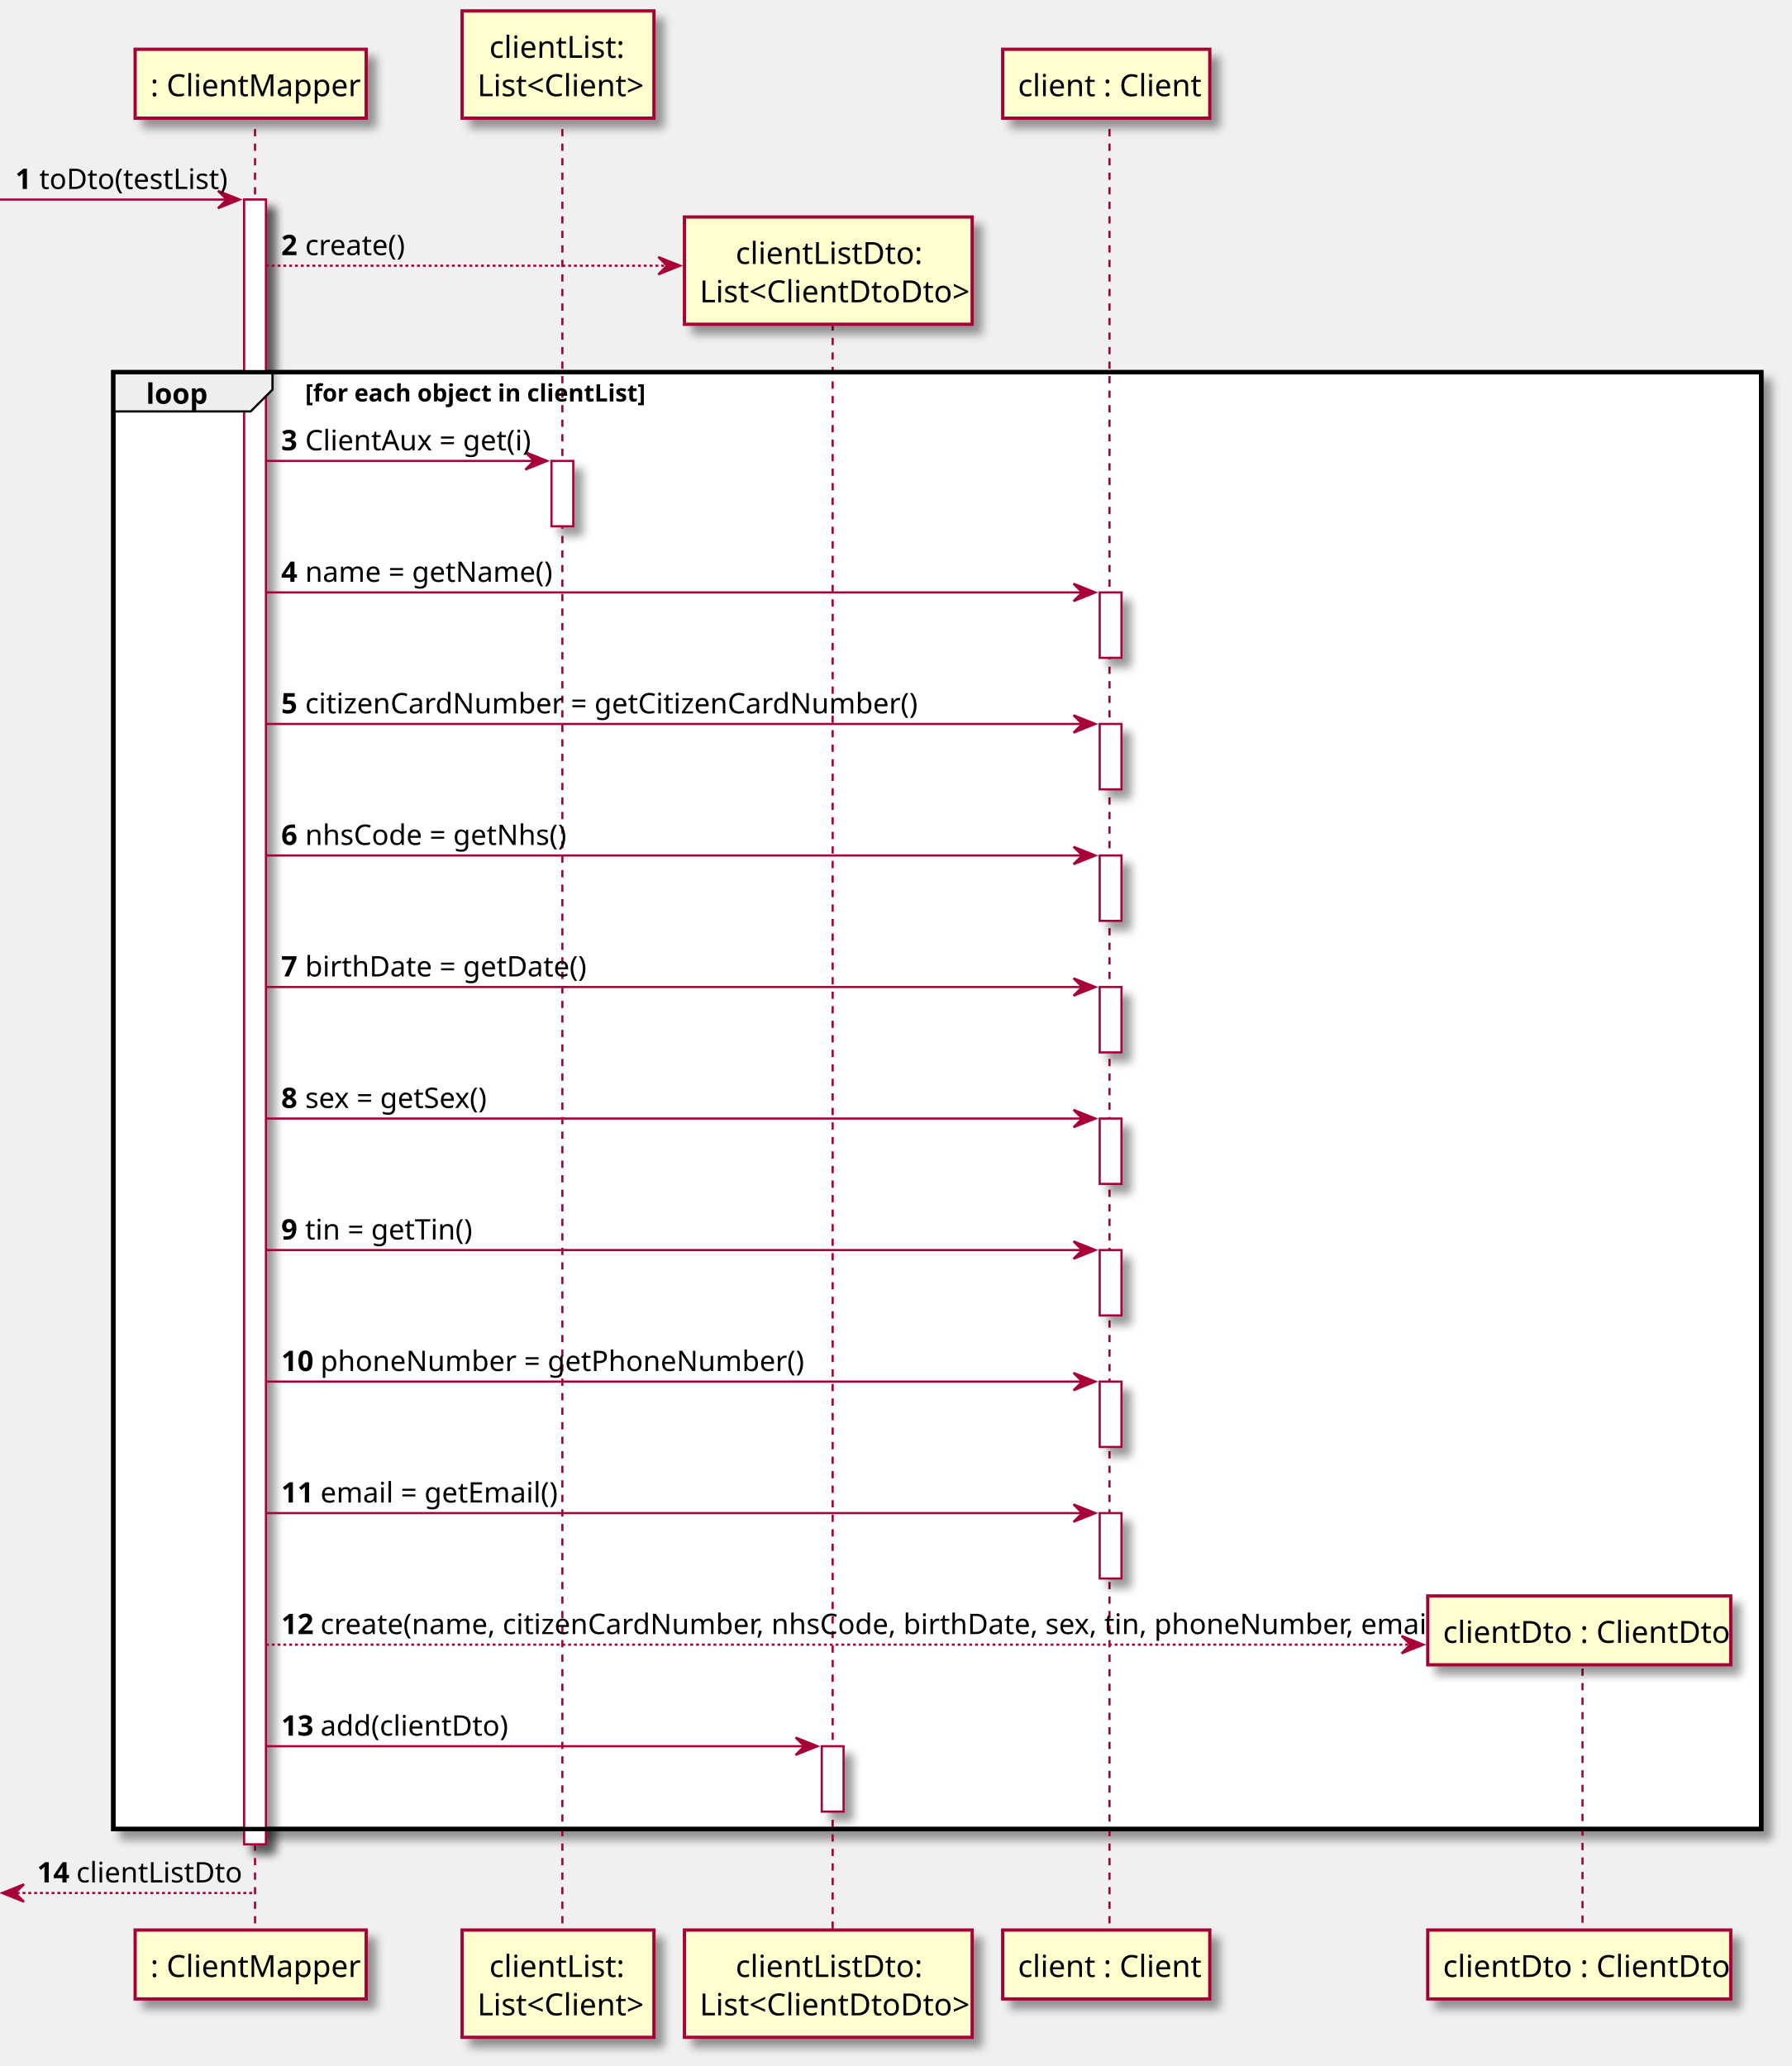
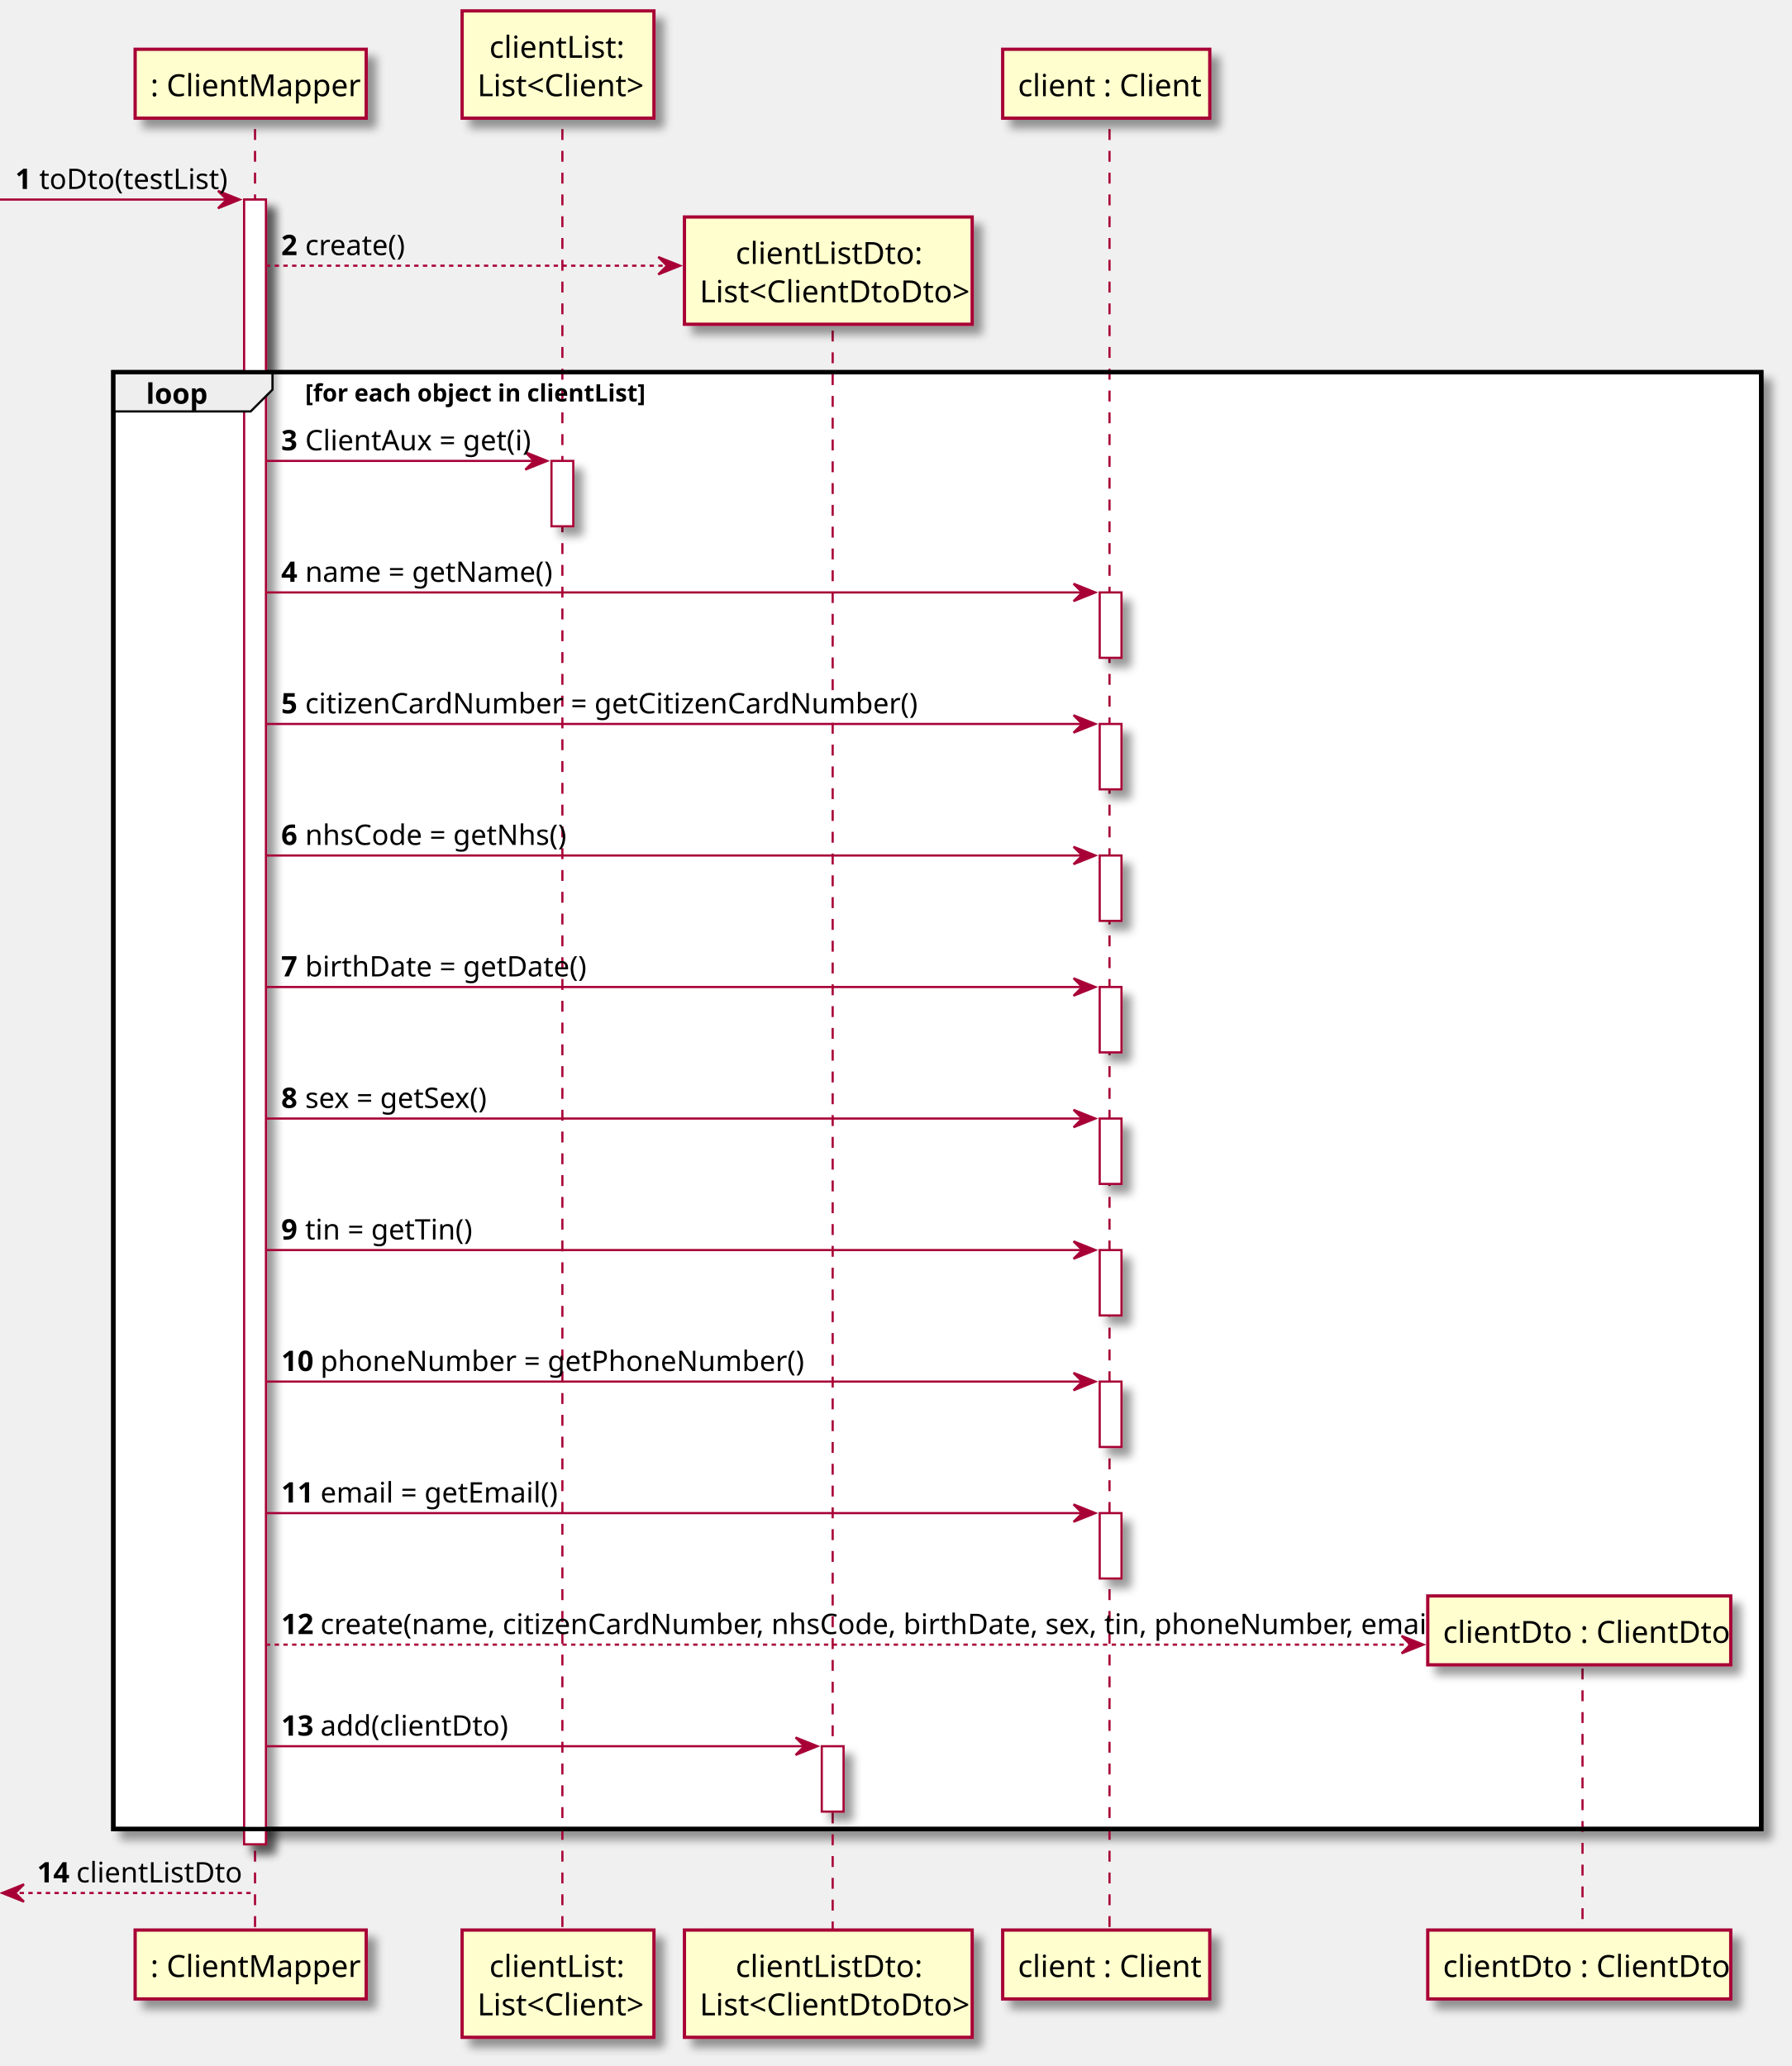
- <svg xmlns="http://www.w3.org/2000/svg" contentScriptType="application/ecmascript" contentStyleType="text/css" height="1422px" preserveAspectRatio="none" style="width:1233px;height:1422px;background:#FFFFFF;" version="1.1" viewBox="0 0 1233 1422" width="1233px" zoomAndPan="magnify">
+ <svg xmlns="http://www.w3.org/2000/svg" contentScriptType="application/ecmascript" contentStyleType="text/css" height="948px" preserveAspectRatio="none" style="width:822px;height:948px;" version="1.1" viewBox="0 0 822 948" width="822px" zoomAndPan="magnify">
  <defs>
    <filter height="300%" id="fcwl4de66nyzh" width="300%" x="-1" y="-1">
-       <feGaussianBlur result="blurOut" stdDeviation="3.0" />
+       <feGaussianBlur result="blurOut" stdDeviation="2.0" />
      <feColorMatrix in="blurOut" result="blurOut2" type="matrix" values="0 0 0 0 0 0 0 0 0 0 0 0 0 0 0 0 0 0 .4 0" />
-       <feOffset dx="6.0" dy="6.0" in="blurOut2" result="blurOut3" />
+       <feOffset dx="4.0" dy="4.0" in="blurOut2" result="blurOut3" />
      <feBlend in="SourceGraphic" in2="blurOut3" mode="normal" />
    </filter>
  </defs>
  <g>
-     <rect fill="#FFFFFF" filter="url(#fcwl4de66nyzh)" height="1132.043" style="stroke:#A80036;stroke-width:1.5;" width="15" x="168" y="137.356" />
-     <rect fill="#FFFFFF" filter="url(#fcwl4de66nyzh)" height="45" style="stroke:#A80036;stroke-width:1.5;" width="15" x="379.5" y="317.238" />
-     <rect fill="#FFFFFF" filter="url(#fcwl4de66nyzh)" height="45" style="stroke:#A80036;stroke-width:1.5;" width="15" x="565.5" y="1201.898" />
-     <rect fill="#FFFFFF" filter="url(#fcwl4de66nyzh)" height="45" style="stroke:#A80036;stroke-width:1.5;" width="15" x="756.75" y="407.766" />
-     <rect fill="#FFFFFF" filter="url(#fcwl4de66nyzh)" height="45" style="stroke:#A80036;stroke-width:1.5;" width="15" x="756.75" y="498.293" />
-     <rect fill="#FFFFFF" filter="url(#fcwl4de66nyzh)" height="45" style="stroke:#A80036;stroke-width:1.5;" width="15" x="756.75" y="588.82" />
-     <rect fill="#FFFFFF" filter="url(#fcwl4de66nyzh)" height="45" style="stroke:#A80036;stroke-width:1.5;" width="15" x="756.75" y="679.348" />
-     <rect fill="#FFFFFF" filter="url(#fcwl4de66nyzh)" height="45" style="stroke:#A80036;stroke-width:1.5;" width="15" x="756.75" y="769.875" />
-     <rect fill="#FFFFFF" filter="url(#fcwl4de66nyzh)" height="45" style="stroke:#A80036;stroke-width:1.5;" width="15" x="756.75" y="860.402" />
-     <rect fill="#FFFFFF" filter="url(#fcwl4de66nyzh)" height="45" style="stroke:#A80036;stroke-width:1.5;" width="15" x="756.75" y="950.93" />
-     <rect fill="#FFFFFF" filter="url(#fcwl4de66nyzh)" height="45" style="stroke:#A80036;stroke-width:1.5;" width="15" x="756.75" y="1041.457" />
-     <rect fill="#FFFFFF" filter="url(#fcwl4de66nyzh)" height="1002.715" style="stroke:#000000;stroke-width:3.0;" width="1134" x="78" y="256.184" />
-     <line style="stroke:#A80036;stroke-width:1.5;stroke-dasharray:5.0,5.0;" x1="175.5" x2="175.5" y1="88.828" y2="1329.926" />
-     <line style="stroke:#A80036;stroke-width:1.5;stroke-dasharray:5.0,5.0;" x1="387" x2="387" y1="88.828" y2="1329.926" />
-     <line style="stroke:#A80036;stroke-width:1.5;stroke-dasharray:5.0,5.0;" x1="573" x2="573" y1="212.519" y2="1329.926" />
-     <line style="stroke:#A80036;stroke-width:1.5;stroke-dasharray:5.0,5.0;" x1="763.5" x2="763.5" y1="88.828" y2="1329.926" />
-     <line style="stroke:#A80036;stroke-width:1.5;stroke-dasharray:5.0,5.0;" x1="1089" x2="1089" y1="1148.414" y2="1329.926" />
-     <rect fill="#FEFECE" filter="url(#fcwl4de66nyzh)" height="47.414" style="stroke:#A80036;stroke-width:2.25;" width="159" x="93" y="33.914" />
-     <text fill="#000000" font-family="sans-serif" font-size="21" lengthAdjust="spacing" textLength="138" x="103.5" y="66.214">: ClientMapper</text>
-     <rect fill="#FEFECE" filter="url(#fcwl4de66nyzh)" height="47.414" style="stroke:#A80036;stroke-width:2.25;" width="159" x="93" y="1328.426" />
-     <text fill="#000000" font-family="sans-serif" font-size="21" lengthAdjust="spacing" textLength="138" x="103.5" y="1360.726">: ClientMapper</text>
-     <rect fill="#FEFECE" filter="url(#fcwl4de66nyzh)" height="73.828" style="stroke:#A80036;stroke-width:2.25;" width="132" x="318" y="7.5" />
-     <text fill="#000000" font-family="sans-serif" font-size="21" lengthAdjust="spacing" textLength="88.5" x="336.75" y="39.8">clientList:</text>
-     <text fill="#000000" font-family="sans-serif" font-size="21" lengthAdjust="spacing" textLength="111" x="328.5" y="66.214">List&lt;Client&gt;</text>
-     <rect fill="#FEFECE" filter="url(#fcwl4de66nyzh)" height="73.828" style="stroke:#A80036;stroke-width:2.25;" width="132" x="318" y="1328.426" />
-     <text fill="#000000" font-family="sans-serif" font-size="21" lengthAdjust="spacing" textLength="88.5" x="336.75" y="1360.726">clientList:</text>
-     <text fill="#000000" font-family="sans-serif" font-size="21" lengthAdjust="spacing" textLength="111" x="328.5" y="1387.14">List&lt;Client&gt;</text>
-     <rect fill="#FEFECE" filter="url(#fcwl4de66nyzh)" height="73.828" style="stroke:#A80036;stroke-width:2.25;" width="198" x="471" y="1328.426" />
-     <text fill="#000000" font-family="sans-serif" font-size="21" lengthAdjust="spacing" textLength="121.5" x="506.25" y="1360.726">clientListDto:</text>
-     <text fill="#000000" font-family="sans-serif" font-size="21" lengthAdjust="spacing" textLength="177" x="481.5" y="1387.14">List&lt;ClientDtoDto&gt;</text>
-     <rect fill="#FEFECE" filter="url(#fcwl4de66nyzh)" height="47.414" style="stroke:#A80036;stroke-width:2.25;" width="142.5" x="690" y="33.914" />
-     <text fill="#000000" font-family="sans-serif" font-size="21" lengthAdjust="spacing" textLength="121.5" x="700.5" y="66.214">client : Client</text>
-     <rect fill="#FEFECE" filter="url(#fcwl4de66nyzh)" height="47.414" style="stroke:#A80036;stroke-width:2.25;" width="142.5" x="690" y="1328.426" />
-     <text fill="#000000" font-family="sans-serif" font-size="21" lengthAdjust="spacing" textLength="121.5" x="700.5" y="1360.726">client : Client</text>
-     <rect fill="#FEFECE" filter="url(#fcwl4de66nyzh)" height="47.414" style="stroke:#A80036;stroke-width:2.25;" width="208.5" x="982.5" y="1328.426" />
-     <text fill="#000000" font-family="sans-serif" font-size="21" lengthAdjust="spacing" textLength="187.5" x="993" y="1360.726">clientDto : ClientDto</text>
-     <rect fill="#FFFFFF" filter="url(#fcwl4de66nyzh)" height="1132.043" style="stroke:#A80036;stroke-width:1.5;" width="15" x="168" y="137.356" />
-     <rect fill="#FFFFFF" filter="url(#fcwl4de66nyzh)" height="45" style="stroke:#A80036;stroke-width:1.5;" width="15" x="379.5" y="317.238" />
-     <rect fill="#FFFFFF" filter="url(#fcwl4de66nyzh)" height="45" style="stroke:#A80036;stroke-width:1.5;" width="15" x="565.5" y="1201.898" />
-     <rect fill="#FFFFFF" filter="url(#fcwl4de66nyzh)" height="45" style="stroke:#A80036;stroke-width:1.5;" width="15" x="756.75" y="407.766" />
-     <rect fill="#FFFFFF" filter="url(#fcwl4de66nyzh)" height="45" style="stroke:#A80036;stroke-width:1.5;" width="15" x="756.75" y="498.293" />
-     <rect fill="#FFFFFF" filter="url(#fcwl4de66nyzh)" height="45" style="stroke:#A80036;stroke-width:1.5;" width="15" x="756.75" y="588.82" />
-     <rect fill="#FFFFFF" filter="url(#fcwl4de66nyzh)" height="45" style="stroke:#A80036;stroke-width:1.5;" width="15" x="756.75" y="679.348" />
-     <rect fill="#FFFFFF" filter="url(#fcwl4de66nyzh)" height="45" style="stroke:#A80036;stroke-width:1.5;" width="15" x="756.75" y="769.875" />
-     <rect fill="#FFFFFF" filter="url(#fcwl4de66nyzh)" height="45" style="stroke:#A80036;stroke-width:1.5;" width="15" x="756.75" y="860.402" />
-     <rect fill="#FFFFFF" filter="url(#fcwl4de66nyzh)" height="45" style="stroke:#A80036;stroke-width:1.5;" width="15" x="756.75" y="950.93" />
-     <rect fill="#FFFFFF" filter="url(#fcwl4de66nyzh)" height="45" style="stroke:#A80036;stroke-width:1.5;" width="15" x="756.75" y="1041.457" />
-     <polygon fill="#A80036" points="150,131.356,165,137.356,150,143.356,156,137.356" style="stroke:#A80036;stroke-width:1.5;" />
-     <line style="stroke:#A80036;stroke-width:1.5;" x1="0" x2="159" y1="137.356" y2="137.356" />
-     <text fill="#000000" font-family="sans-serif" font-size="19.5" font-weight="bold" lengthAdjust="spacing" textLength="10.5" x="10.5" y="130.071">1</text>
-     <text fill="#000000" font-family="sans-serif" font-size="19.5" lengthAdjust="spacing" textLength="123" x="27" y="130.071">toDto(testList)</text>
-     <polygon fill="#A80036" points="453,176.883,468,182.883,453,188.883,459,182.883" style="stroke:#A80036;stroke-width:1.5;" />
-     <line style="stroke:#A80036;stroke-width:1.5;stroke-dasharray:2.0,2.0;" x1="183" x2="462" y1="182.883" y2="182.883" />
-     <text fill="#000000" font-family="sans-serif" font-size="19.5" font-weight="bold" lengthAdjust="spacing" textLength="10.5" x="193.5" y="175.598">2</text>
-     <text fill="#000000" font-family="sans-serif" font-size="19.5" lengthAdjust="spacing" textLength="66" x="210" y="175.598">create()</text>
-     <rect fill="#FEFECE" filter="url(#fcwl4de66nyzh)" height="73.828" style="stroke:#A80036;stroke-width:2.25;" width="198" x="471" y="149.356" />
-     <text fill="#000000" font-family="sans-serif" font-size="21" lengthAdjust="spacing" textLength="121.5" x="506.25" y="181.655">clientListDto:</text>
-     <text fill="#000000" font-family="sans-serif" font-size="21" lengthAdjust="spacing" textLength="177" x="481.5" y="208.069">List&lt;ClientDtoDto&gt;</text>
-     <path d="M78,256.184 L187.5,256.184 L187.5,268.184 L172.5,283.184 L78,283.184 L78,256.184 " fill="#EEEEEE" style="stroke:#000000;stroke-width:1.5;" />
-     <rect fill="none" height="1002.715" style="stroke:#000000;stroke-width:3.0;" width="1134" x="78" y="256.184" />
-     <text fill="#000000" font-family="sans-serif" font-size="19.5" font-weight="bold" lengthAdjust="spacing" textLength="42" x="100.5" y="277.926">loop</text>
-     <text fill="#000000" font-family="sans-serif" font-size="16.5" font-weight="bold" lengthAdjust="spacing" textLength="235.5" x="210" y="276.312">[for each object in clientList]</text>
-     <polygon fill="#A80036" points="361.5,311.238,376.5,317.238,361.5,323.238,367.5,317.238" style="stroke:#A80036;stroke-width:1.5;" />
-     <line style="stroke:#A80036;stroke-width:1.5;" x1="183" x2="370.5" y1="317.238" y2="317.238" />
-     <text fill="#000000" font-family="sans-serif" font-size="19.5" font-weight="bold" lengthAdjust="spacing" textLength="10.5" x="193.5" y="309.954">3</text>
-     <text fill="#000000" font-family="sans-serif" font-size="19.5" lengthAdjust="spacing" textLength="151.5" x="210" y="309.954">ClientAux = get(i)</text>
-     <polygon fill="#A80036" points="738.75,401.766,753.75,407.766,738.75,413.766,744.75,407.766" style="stroke:#A80036;stroke-width:1.5;" />
-     <line style="stroke:#A80036;stroke-width:1.5;" x1="183" x2="747.75" y1="407.766" y2="407.766" />
-     <text fill="#000000" font-family="sans-serif" font-size="19.5" font-weight="bold" lengthAdjust="spacing" textLength="10.5" x="193.5" y="400.481">4</text>
-     <text fill="#000000" font-family="sans-serif" font-size="19.5" lengthAdjust="spacing" textLength="162" x="210" y="400.481">name = getName()</text>
-     <polygon fill="#A80036" points="738.75,492.293,753.75,498.293,738.75,504.293,744.75,498.293" style="stroke:#A80036;stroke-width:1.5;" />
-     <line style="stroke:#A80036;stroke-width:1.5;" x1="183" x2="747.75" y1="498.293" y2="498.293" />
-     <text fill="#000000" font-family="sans-serif" font-size="19.5" font-weight="bold" lengthAdjust="spacing" textLength="10.5" x="193.5" y="491.008">5</text>
-     <text fill="#000000" font-family="sans-serif" font-size="19.5" lengthAdjust="spacing" textLength="396" x="210" y="491.008">citizenCardNumber = getCitizenCardNumber()</text>
-     <polygon fill="#A80036" points="738.75,582.82,753.75,588.82,738.75,594.82,744.75,588.82" style="stroke:#A80036;stroke-width:1.5;" />
-     <line style="stroke:#A80036;stroke-width:1.5;" x1="183" x2="747.75" y1="588.82" y2="588.82" />
-     <text fill="#000000" font-family="sans-serif" font-size="19.5" font-weight="bold" lengthAdjust="spacing" textLength="10.5" x="193.5" y="581.536">6</text>
-     <text fill="#000000" font-family="sans-serif" font-size="19.5" lengthAdjust="spacing" textLength="174" x="210" y="581.536">nhsCode = getNhs()</text>
-     <polygon fill="#A80036" points="738.75,673.348,753.75,679.348,738.75,685.348,744.75,679.348" style="stroke:#A80036;stroke-width:1.5;" />
-     <line style="stroke:#A80036;stroke-width:1.5;" x1="183" x2="747.75" y1="679.348" y2="679.348" />
-     <text fill="#000000" font-family="sans-serif" font-size="19.5" font-weight="bold" lengthAdjust="spacing" textLength="10.5" x="193.5" y="672.063">7</text>
-     <text fill="#000000" font-family="sans-serif" font-size="19.5" lengthAdjust="spacing" textLength="181.5" x="210" y="672.063">birthDate = getDate()</text>
-     <polygon fill="#A80036" points="738.75,763.875,753.75,769.875,738.75,775.875,744.75,769.875" style="stroke:#A80036;stroke-width:1.5;" />
-     <line style="stroke:#A80036;stroke-width:1.5;" x1="183" x2="747.75" y1="769.875" y2="769.875" />
-     <text fill="#000000" font-family="sans-serif" font-size="19.5" font-weight="bold" lengthAdjust="spacing" textLength="10.5" x="193.5" y="762.59">8</text>
-     <text fill="#000000" font-family="sans-serif" font-size="19.5" lengthAdjust="spacing" textLength="129" x="210" y="762.59">sex = getSex()</text>
-     <polygon fill="#A80036" points="738.75,854.402,753.75,860.402,738.75,866.402,744.75,860.402" style="stroke:#A80036;stroke-width:1.5;" />
-     <line style="stroke:#A80036;stroke-width:1.5;" x1="183" x2="747.75" y1="860.402" y2="860.402" />
-     <text fill="#000000" font-family="sans-serif" font-size="19.5" font-weight="bold" lengthAdjust="spacing" textLength="10.5" x="193.5" y="853.118">9</text>
-     <text fill="#000000" font-family="sans-serif" font-size="19.5" lengthAdjust="spacing" textLength="109.5" x="210" y="853.118">tin = getTin()</text>
-     <polygon fill="#A80036" points="738.75,944.93,753.75,950.93,738.75,956.93,744.75,950.93" style="stroke:#A80036;stroke-width:1.5;" />
-     <line style="stroke:#A80036;stroke-width:1.5;" x1="183" x2="747.75" y1="950.93" y2="950.93" />
-     <text fill="#000000" font-family="sans-serif" font-size="19.5" font-weight="bold" lengthAdjust="spacing" textLength="21" x="193.5" y="943.645">10</text>
-     <text fill="#000000" font-family="sans-serif" font-size="19.5" lengthAdjust="spacing" textLength="306" x="220.5" y="943.645">phoneNumber = getPhoneNumber()</text>
-     <polygon fill="#A80036" points="738.75,1035.457,753.75,1041.457,738.75,1047.457,744.75,1041.457" style="stroke:#A80036;stroke-width:1.5;" />
-     <line style="stroke:#A80036;stroke-width:1.5;" x1="183" x2="747.75" y1="1041.457" y2="1041.457" />
-     <text fill="#000000" font-family="sans-serif" font-size="19.5" font-weight="bold" lengthAdjust="spacing" textLength="21" x="193.5" y="1034.172">11</text>
-     <text fill="#000000" font-family="sans-serif" font-size="19.5" lengthAdjust="spacing" textLength="159" x="220.5" y="1034.172">email = getEmail()</text>
-     <polygon fill="#A80036" points="964.5,1125.984,979.5,1131.984,964.5,1137.984,970.5,1131.984" style="stroke:#A80036;stroke-width:1.5;" />
-     <line style="stroke:#A80036;stroke-width:1.5;stroke-dasharray:2.0,2.0;" x1="183" x2="973.5" y1="1131.984" y2="1131.984" />
-     <text fill="#000000" font-family="sans-serif" font-size="19.5" font-weight="bold" lengthAdjust="spacing" textLength="21" x="193.5" y="1124.7">12</text>
-     <text fill="#000000" font-family="sans-serif" font-size="19.5" lengthAdjust="spacing" textLength="736.5" x="220.5" y="1124.7">create(name, citizenCardNumber, nhsCode, birthDate, sex, tin, phoneNumber, email)</text>
-     <rect fill="#FEFECE" filter="url(#fcwl4de66nyzh)" height="47.414" style="stroke:#A80036;stroke-width:2.25;" width="208.5" x="982.5" y="1098.457" />
-     <text fill="#000000" font-family="sans-serif" font-size="21" lengthAdjust="spacing" textLength="187.5" x="993" y="1130.757">clientDto : ClientDto</text>
-     <polygon fill="#A80036" points="547.5,1195.898,562.5,1201.898,547.5,1207.898,553.5,1201.898" style="stroke:#A80036;stroke-width:1.5;" />
-     <line style="stroke:#A80036;stroke-width:1.5;" x1="183" x2="556.5" y1="1201.898" y2="1201.898" />
-     <text fill="#000000" font-family="sans-serif" font-size="19.5" font-weight="bold" lengthAdjust="spacing" textLength="21" x="193.5" y="1194.614">13</text>
-     <text fill="#000000" font-family="sans-serif" font-size="19.5" lengthAdjust="spacing" textLength="120" x="220.5" y="1194.614">add(clientDto)</text>
-     <polygon fill="#A80036" points="16.5,1296.926,1.5,1302.926,16.5,1308.926,10.5,1302.926" style="stroke:#A80036;stroke-width:1.5;" />
-     <line style="stroke:#A80036;stroke-width:1.5;stroke-dasharray:2.0,2.0;" x1="7.5" x2="174" y1="1302.926" y2="1302.926" />
-     <text fill="#000000" font-family="sans-serif" font-size="19.5" font-weight="bold" lengthAdjust="spacing" textLength="21" x="25.5" y="1295.641">14</text>
-     <text fill="#000000" font-family="sans-serif" font-size="19.5" lengthAdjust="spacing" textLength="108" x="52.5" y="1295.641">clientListDto</text>
+     <rect fill="#FFFFFF" filter="url(#fcwl4de66nyzh)" height="754.695" style="stroke:#A80036;stroke-width:1.0;" width="10" x="112" y="91.57" />
+     <rect fill="#FFFFFF" filter="url(#fcwl4de66nyzh)" height="30" style="stroke:#A80036;stroke-width:1.0;" width="10" x="253" y="211.492" />
+     <rect fill="#FFFFFF" filter="url(#fcwl4de66nyzh)" height="30" style="stroke:#A80036;stroke-width:1.0;" width="10" x="377" y="801.266" />
+     <rect fill="#FFFFFF" filter="url(#fcwl4de66nyzh)" height="30" style="stroke:#A80036;stroke-width:1.0;" width="10" x="504.5" y="271.844" />
+     <rect fill="#FFFFFF" filter="url(#fcwl4de66nyzh)" height="30" style="stroke:#A80036;stroke-width:1.0;" width="10" x="504.5" y="332.195" />
+     <rect fill="#FFFFFF" filter="url(#fcwl4de66nyzh)" height="30" style="stroke:#A80036;stroke-width:1.0;" width="10" x="504.5" y="392.547" />
+     <rect fill="#FFFFFF" filter="url(#fcwl4de66nyzh)" height="30" style="stroke:#A80036;stroke-width:1.0;" width="10" x="504.5" y="452.898" />
+     <rect fill="#FFFFFF" filter="url(#fcwl4de66nyzh)" height="30" style="stroke:#A80036;stroke-width:1.0;" width="10" x="504.5" y="513.25" />
+     <rect fill="#FFFFFF" filter="url(#fcwl4de66nyzh)" height="30" style="stroke:#A80036;stroke-width:1.0;" width="10" x="504.5" y="573.602" />
+     <rect fill="#FFFFFF" filter="url(#fcwl4de66nyzh)" height="30" style="stroke:#A80036;stroke-width:1.0;" width="10" x="504.5" y="633.953" />
+     <rect fill="#FFFFFF" filter="url(#fcwl4de66nyzh)" height="30" style="stroke:#A80036;stroke-width:1.0;" width="10" x="504.5" y="694.305" />
+     <rect fill="#FFFFFF" filter="url(#fcwl4de66nyzh)" height="668.477" style="stroke:#000000;stroke-width:2.0;" width="756" x="52" y="170.789" />
+     <line style="stroke:#A80036;stroke-width:1.0;stroke-dasharray:5.0,5.0;" x1="117" x2="117" y1="59.219" y2="886.617" />
+     <line style="stroke:#A80036;stroke-width:1.0;stroke-dasharray:5.0,5.0;" x1="258" x2="258" y1="59.219" y2="886.617" />
+     <line style="stroke:#A80036;stroke-width:1.0;stroke-dasharray:5.0,5.0;" x1="382" x2="382" y1="141.68" y2="886.617" />
+     <line style="stroke:#A80036;stroke-width:1.0;stroke-dasharray:5.0,5.0;" x1="509" x2="509" y1="59.219" y2="886.617" />
+     <line style="stroke:#A80036;stroke-width:1.0;stroke-dasharray:5.0,5.0;" x1="726" x2="726" y1="765.609" y2="886.617" />
+     <rect fill="#FEFECE" filter="url(#fcwl4de66nyzh)" height="31.609" style="stroke:#A80036;stroke-width:1.5;" width="106" x="62" y="22.609" />
+     <text fill="#000000" font-family="sans-serif" font-size="14" lengthAdjust="spacing" textLength="92" x="69" y="44.143">: ClientMapper</text>
+     <rect fill="#FEFECE" filter="url(#fcwl4de66nyzh)" height="31.609" style="stroke:#A80036;stroke-width:1.5;" width="106" x="62" y="885.617" />
+     <text fill="#000000" font-family="sans-serif" font-size="14" lengthAdjust="spacing" textLength="92" x="69" y="907.15">: ClientMapper</text>
+     <rect fill="#FEFECE" filter="url(#fcwl4de66nyzh)" height="49.219" style="stroke:#A80036;stroke-width:1.5;" width="88" x="212" y="5" />
+     <text fill="#000000" font-family="sans-serif" font-size="14" lengthAdjust="spacing" textLength="59" x="224.5" y="26.533">clientList:</text>
+     <text fill="#000000" font-family="sans-serif" font-size="14" lengthAdjust="spacing" textLength="74" x="219" y="44.143">List&lt;Client&gt;</text>
+     <rect fill="#FEFECE" filter="url(#fcwl4de66nyzh)" height="49.219" style="stroke:#A80036;stroke-width:1.5;" width="88" x="212" y="885.617" />
+     <text fill="#000000" font-family="sans-serif" font-size="14" lengthAdjust="spacing" textLength="59" x="224.5" y="907.15">clientList:</text>
+     <text fill="#000000" font-family="sans-serif" font-size="14" lengthAdjust="spacing" textLength="74" x="219" y="924.76">List&lt;Client&gt;</text>
+     <rect fill="#FEFECE" filter="url(#fcwl4de66nyzh)" height="49.219" style="stroke:#A80036;stroke-width:1.5;" width="132" x="314" y="885.617" />
+     <text fill="#000000" font-family="sans-serif" font-size="14" lengthAdjust="spacing" textLength="81" x="337.5" y="907.15">clientListDto:</text>
+     <text fill="#000000" font-family="sans-serif" font-size="14" lengthAdjust="spacing" textLength="118" x="321" y="924.76">List&lt;ClientDtoDto&gt;</text>
+     <rect fill="#FEFECE" filter="url(#fcwl4de66nyzh)" height="31.609" style="stroke:#A80036;stroke-width:1.5;" width="95" x="460" y="22.609" />
+     <text fill="#000000" font-family="sans-serif" font-size="14" lengthAdjust="spacing" textLength="81" x="467" y="44.143">client : Client</text>
+     <rect fill="#FEFECE" filter="url(#fcwl4de66nyzh)" height="31.609" style="stroke:#A80036;stroke-width:1.5;" width="95" x="460" y="885.617" />
+     <text fill="#000000" font-family="sans-serif" font-size="14" lengthAdjust="spacing" textLength="81" x="467" y="907.15">client : Client</text>
+     <rect fill="#FEFECE" filter="url(#fcwl4de66nyzh)" height="31.609" style="stroke:#A80036;stroke-width:1.5;" width="139" x="655" y="885.617" />
+     <text fill="#000000" font-family="sans-serif" font-size="14" lengthAdjust="spacing" textLength="125" x="662" y="907.15">clientDto : ClientDto</text>
+     <rect fill="#FFFFFF" filter="url(#fcwl4de66nyzh)" height="754.695" style="stroke:#A80036;stroke-width:1.0;" width="10" x="112" y="91.57" />
+     <rect fill="#FFFFFF" filter="url(#fcwl4de66nyzh)" height="30" style="stroke:#A80036;stroke-width:1.0;" width="10" x="253" y="211.492" />
+     <rect fill="#FFFFFF" filter="url(#fcwl4de66nyzh)" height="30" style="stroke:#A80036;stroke-width:1.0;" width="10" x="377" y="801.266" />
+     <rect fill="#FFFFFF" filter="url(#fcwl4de66nyzh)" height="30" style="stroke:#A80036;stroke-width:1.0;" width="10" x="504.5" y="271.844" />
+     <rect fill="#FFFFFF" filter="url(#fcwl4de66nyzh)" height="30" style="stroke:#A80036;stroke-width:1.0;" width="10" x="504.5" y="332.195" />
+     <rect fill="#FFFFFF" filter="url(#fcwl4de66nyzh)" height="30" style="stroke:#A80036;stroke-width:1.0;" width="10" x="504.5" y="392.547" />
+     <rect fill="#FFFFFF" filter="url(#fcwl4de66nyzh)" height="30" style="stroke:#A80036;stroke-width:1.0;" width="10" x="504.5" y="452.898" />
+     <rect fill="#FFFFFF" filter="url(#fcwl4de66nyzh)" height="30" style="stroke:#A80036;stroke-width:1.0;" width="10" x="504.5" y="513.25" />
+     <rect fill="#FFFFFF" filter="url(#fcwl4de66nyzh)" height="30" style="stroke:#A80036;stroke-width:1.0;" width="10" x="504.5" y="573.602" />
+     <rect fill="#FFFFFF" filter="url(#fcwl4de66nyzh)" height="30" style="stroke:#A80036;stroke-width:1.0;" width="10" x="504.5" y="633.953" />
+     <rect fill="#FFFFFF" filter="url(#fcwl4de66nyzh)" height="30" style="stroke:#A80036;stroke-width:1.0;" width="10" x="504.5" y="694.305" />
+     <polygon fill="#A80036" points="100,87.57,110,91.57,100,95.57,104,91.57" style="stroke:#A80036;stroke-width:1.0;" />
+     <line style="stroke:#A80036;stroke-width:1.0;" x1="0" x2="106" y1="91.57" y2="91.57" />
+     <text fill="#000000" font-family="sans-serif" font-size="13" font-weight="bold" lengthAdjust="spacing" textLength="7" x="7" y="86.714">1</text>
+     <text fill="#000000" font-family="sans-serif" font-size="13" lengthAdjust="spacing" textLength="82" x="18" y="86.714">toDto(testList)</text>
+     <polygon fill="#A80036" points="302,117.922,312,121.922,302,125.922,306,121.922" style="stroke:#A80036;stroke-width:1.0;" />
+     <line style="stroke:#A80036;stroke-width:1.0;stroke-dasharray:2.0,2.0;" x1="122" x2="308" y1="121.922" y2="121.922" />
+     <text fill="#000000" font-family="sans-serif" font-size="13" font-weight="bold" lengthAdjust="spacing" textLength="7" x="129" y="117.065">2</text>
+     <text fill="#000000" font-family="sans-serif" font-size="13" lengthAdjust="spacing" textLength="44" x="140" y="117.065">create()</text>
+     <rect fill="#FEFECE" filter="url(#fcwl4de66nyzh)" height="49.219" style="stroke:#A80036;stroke-width:1.5;" width="132" x="314" y="99.57" />
+     <text fill="#000000" font-family="sans-serif" font-size="14" lengthAdjust="spacing" textLength="81" x="337.5" y="121.103">clientListDto:</text>
+     <text fill="#000000" font-family="sans-serif" font-size="14" lengthAdjust="spacing" textLength="118" x="321" y="138.713">List&lt;ClientDtoDto&gt;</text>
+     <path d="M52,170.789 L125,170.789 L125,178.789 L115,188.789 L52,188.789 L52,170.789 " fill="#EEEEEE" style="stroke:#000000;stroke-width:1.0;" />
+     <rect fill="none" height="668.477" style="stroke:#000000;stroke-width:2.0;" width="756" x="52" y="170.789" />
+     <text fill="#000000" font-family="sans-serif" font-size="13" font-weight="bold" lengthAdjust="spacing" textLength="28" x="67" y="185.284">loop</text>
+     <text fill="#000000" font-family="sans-serif" font-size="11" font-weight="bold" lengthAdjust="spacing" textLength="157" x="140" y="184.208">[for each object in clientList]</text>
+     <polygon fill="#A80036" points="241,207.492,251,211.492,241,215.492,245,211.492" style="stroke:#A80036;stroke-width:1.0;" />
+     <line style="stroke:#A80036;stroke-width:1.0;" x1="122" x2="247" y1="211.492" y2="211.492" />
+     <text fill="#000000" font-family="sans-serif" font-size="13" font-weight="bold" lengthAdjust="spacing" textLength="7" x="129" y="206.636">3</text>
+     <text fill="#000000" font-family="sans-serif" font-size="13" lengthAdjust="spacing" textLength="101" x="140" y="206.636">ClientAux = get(i)</text>
+     <polygon fill="#A80036" points="492.5,267.844,502.5,271.844,492.5,275.844,496.5,271.844" style="stroke:#A80036;stroke-width:1.0;" />
+     <line style="stroke:#A80036;stroke-width:1.0;" x1="122" x2="498.5" y1="271.844" y2="271.844" />
+     <text fill="#000000" font-family="sans-serif" font-size="13" font-weight="bold" lengthAdjust="spacing" textLength="7" x="129" y="266.987">4</text>
+     <text fill="#000000" font-family="sans-serif" font-size="13" lengthAdjust="spacing" textLength="108" x="140" y="266.987">name = getName()</text>
+     <polygon fill="#A80036" points="492.5,328.195,502.5,332.195,492.5,336.195,496.5,332.195" style="stroke:#A80036;stroke-width:1.0;" />
+     <line style="stroke:#A80036;stroke-width:1.0;" x1="122" x2="498.5" y1="332.195" y2="332.195" />
+     <text fill="#000000" font-family="sans-serif" font-size="13" font-weight="bold" lengthAdjust="spacing" textLength="7" x="129" y="327.339">5</text>
+     <text fill="#000000" font-family="sans-serif" font-size="13" lengthAdjust="spacing" textLength="264" x="140" y="327.339">citizenCardNumber = getCitizenCardNumber()</text>
+     <polygon fill="#A80036" points="492.5,388.547,502.5,392.547,492.5,396.547,496.5,392.547" style="stroke:#A80036;stroke-width:1.0;" />
+     <line style="stroke:#A80036;stroke-width:1.0;" x1="122" x2="498.5" y1="392.547" y2="392.547" />
+     <text fill="#000000" font-family="sans-serif" font-size="13" font-weight="bold" lengthAdjust="spacing" textLength="7" x="129" y="387.69">6</text>
+     <text fill="#000000" font-family="sans-serif" font-size="13" lengthAdjust="spacing" textLength="116" x="140" y="387.69">nhsCode = getNhs()</text>
+     <polygon fill="#A80036" points="492.5,448.898,502.5,452.898,492.5,456.898,496.5,452.898" style="stroke:#A80036;stroke-width:1.0;" />
+     <line style="stroke:#A80036;stroke-width:1.0;" x1="122" x2="498.5" y1="452.898" y2="452.898" />
+     <text fill="#000000" font-family="sans-serif" font-size="13" font-weight="bold" lengthAdjust="spacing" textLength="7" x="129" y="448.042">7</text>
+     <text fill="#000000" font-family="sans-serif" font-size="13" lengthAdjust="spacing" textLength="121" x="140" y="448.042">birthDate = getDate()</text>
+     <polygon fill="#A80036" points="492.5,509.25,502.5,513.25,492.5,517.25,496.5,513.25" style="stroke:#A80036;stroke-width:1.0;" />
+     <line style="stroke:#A80036;stroke-width:1.0;" x1="122" x2="498.5" y1="513.25" y2="513.25" />
+     <text fill="#000000" font-family="sans-serif" font-size="13" font-weight="bold" lengthAdjust="spacing" textLength="7" x="129" y="508.394">8</text>
+     <text fill="#000000" font-family="sans-serif" font-size="13" lengthAdjust="spacing" textLength="86" x="140" y="508.394">sex = getSex()</text>
+     <polygon fill="#A80036" points="492.5,569.602,502.5,573.602,492.5,577.602,496.5,573.602" style="stroke:#A80036;stroke-width:1.0;" />
+     <line style="stroke:#A80036;stroke-width:1.0;" x1="122" x2="498.5" y1="573.602" y2="573.602" />
+     <text fill="#000000" font-family="sans-serif" font-size="13" font-weight="bold" lengthAdjust="spacing" textLength="7" x="129" y="568.745">9</text>
+     <text fill="#000000" font-family="sans-serif" font-size="13" lengthAdjust="spacing" textLength="73" x="140" y="568.745">tin = getTin()</text>
+     <polygon fill="#A80036" points="492.5,629.953,502.5,633.953,492.5,637.953,496.5,633.953" style="stroke:#A80036;stroke-width:1.0;" />
+     <line style="stroke:#A80036;stroke-width:1.0;" x1="122" x2="498.5" y1="633.953" y2="633.953" />
+     <text fill="#000000" font-family="sans-serif" font-size="13" font-weight="bold" lengthAdjust="spacing" textLength="14" x="129" y="629.097">10</text>
+     <text fill="#000000" font-family="sans-serif" font-size="13" lengthAdjust="spacing" textLength="204" x="147" y="629.097">phoneNumber = getPhoneNumber()</text>
+     <polygon fill="#A80036" points="492.5,690.305,502.5,694.305,492.5,698.305,496.5,694.305" style="stroke:#A80036;stroke-width:1.0;" />
+     <line style="stroke:#A80036;stroke-width:1.0;" x1="122" x2="498.5" y1="694.305" y2="694.305" />
+     <text fill="#000000" font-family="sans-serif" font-size="13" font-weight="bold" lengthAdjust="spacing" textLength="14" x="129" y="689.448">11</text>
+     <text fill="#000000" font-family="sans-serif" font-size="13" lengthAdjust="spacing" textLength="106" x="147" y="689.448">email = getEmail()</text>
+     <polygon fill="#A80036" points="643,750.656,653,754.656,643,758.656,647,754.656" style="stroke:#A80036;stroke-width:1.0;" />
+     <line style="stroke:#A80036;stroke-width:1.0;stroke-dasharray:2.0,2.0;" x1="122" x2="649" y1="754.656" y2="754.656" />
+     <text fill="#000000" font-family="sans-serif" font-size="13" font-weight="bold" lengthAdjust="spacing" textLength="14" x="129" y="749.8">12</text>
+     <text fill="#000000" font-family="sans-serif" font-size="13" lengthAdjust="spacing" textLength="491" x="147" y="749.8">create(name, citizenCardNumber, nhsCode, birthDate, sex, tin, phoneNumber, email)</text>
+     <rect fill="#FEFECE" filter="url(#fcwl4de66nyzh)" height="31.609" style="stroke:#A80036;stroke-width:1.5;" width="139" x="655" y="732.305" />
+     <text fill="#000000" font-family="sans-serif" font-size="14" lengthAdjust="spacing" textLength="125" x="662" y="753.838">clientDto : ClientDto</text>
+     <polygon fill="#A80036" points="365,797.266,375,801.266,365,805.266,369,801.266" style="stroke:#A80036;stroke-width:1.0;" />
+     <line style="stroke:#A80036;stroke-width:1.0;" x1="122" x2="371" y1="801.266" y2="801.266" />
+     <text fill="#000000" font-family="sans-serif" font-size="13" font-weight="bold" lengthAdjust="spacing" textLength="14" x="129" y="796.409">13</text>
+     <text fill="#000000" font-family="sans-serif" font-size="13" lengthAdjust="spacing" textLength="80" x="147" y="796.409">add(clientDto)</text>
+     <polygon fill="#A80036" points="11,864.617,1,868.617,11,872.617,7,868.617" style="stroke:#A80036;stroke-width:1.0;" />
+     <line style="stroke:#A80036;stroke-width:1.0;stroke-dasharray:2.0,2.0;" x1="5" x2="116" y1="868.617" y2="868.617" />
+     <text fill="#000000" font-family="sans-serif" font-size="13" font-weight="bold" lengthAdjust="spacing" textLength="14" x="17" y="863.761">14</text>
+     <text fill="#000000" font-family="sans-serif" font-size="13" lengthAdjust="spacing" textLength="72" x="35" y="863.761">clientListDto</text>
  </g>
</svg>
